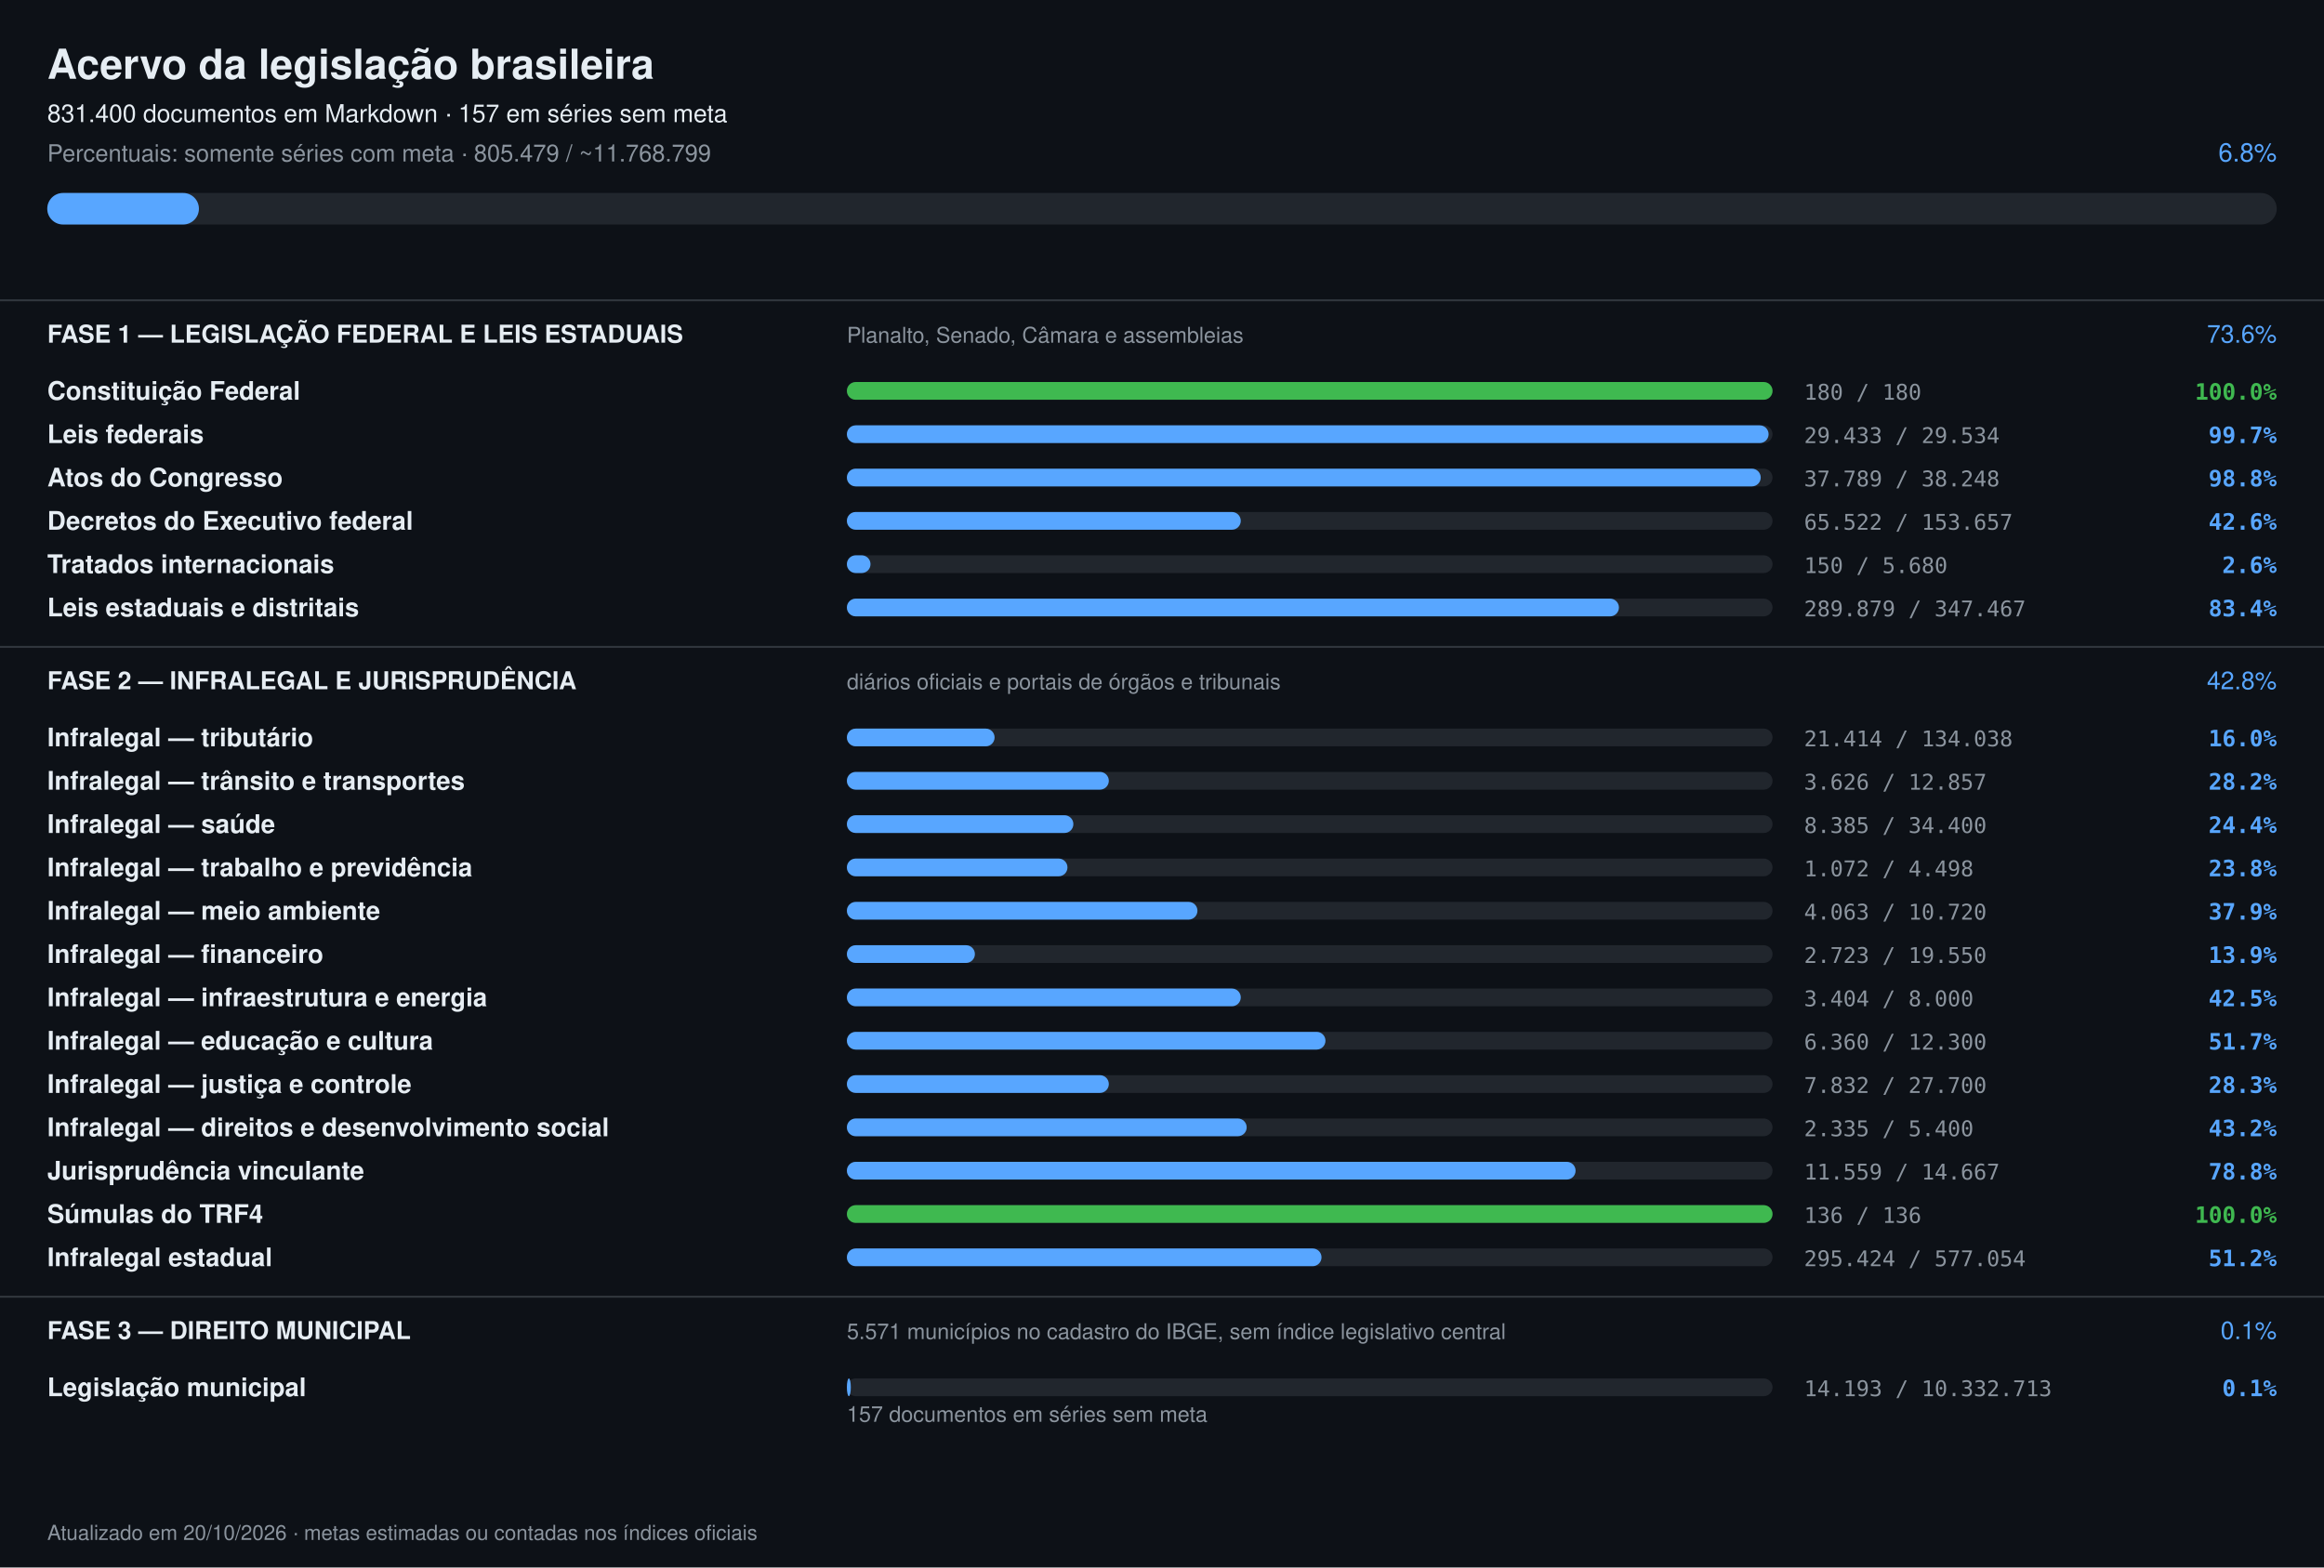
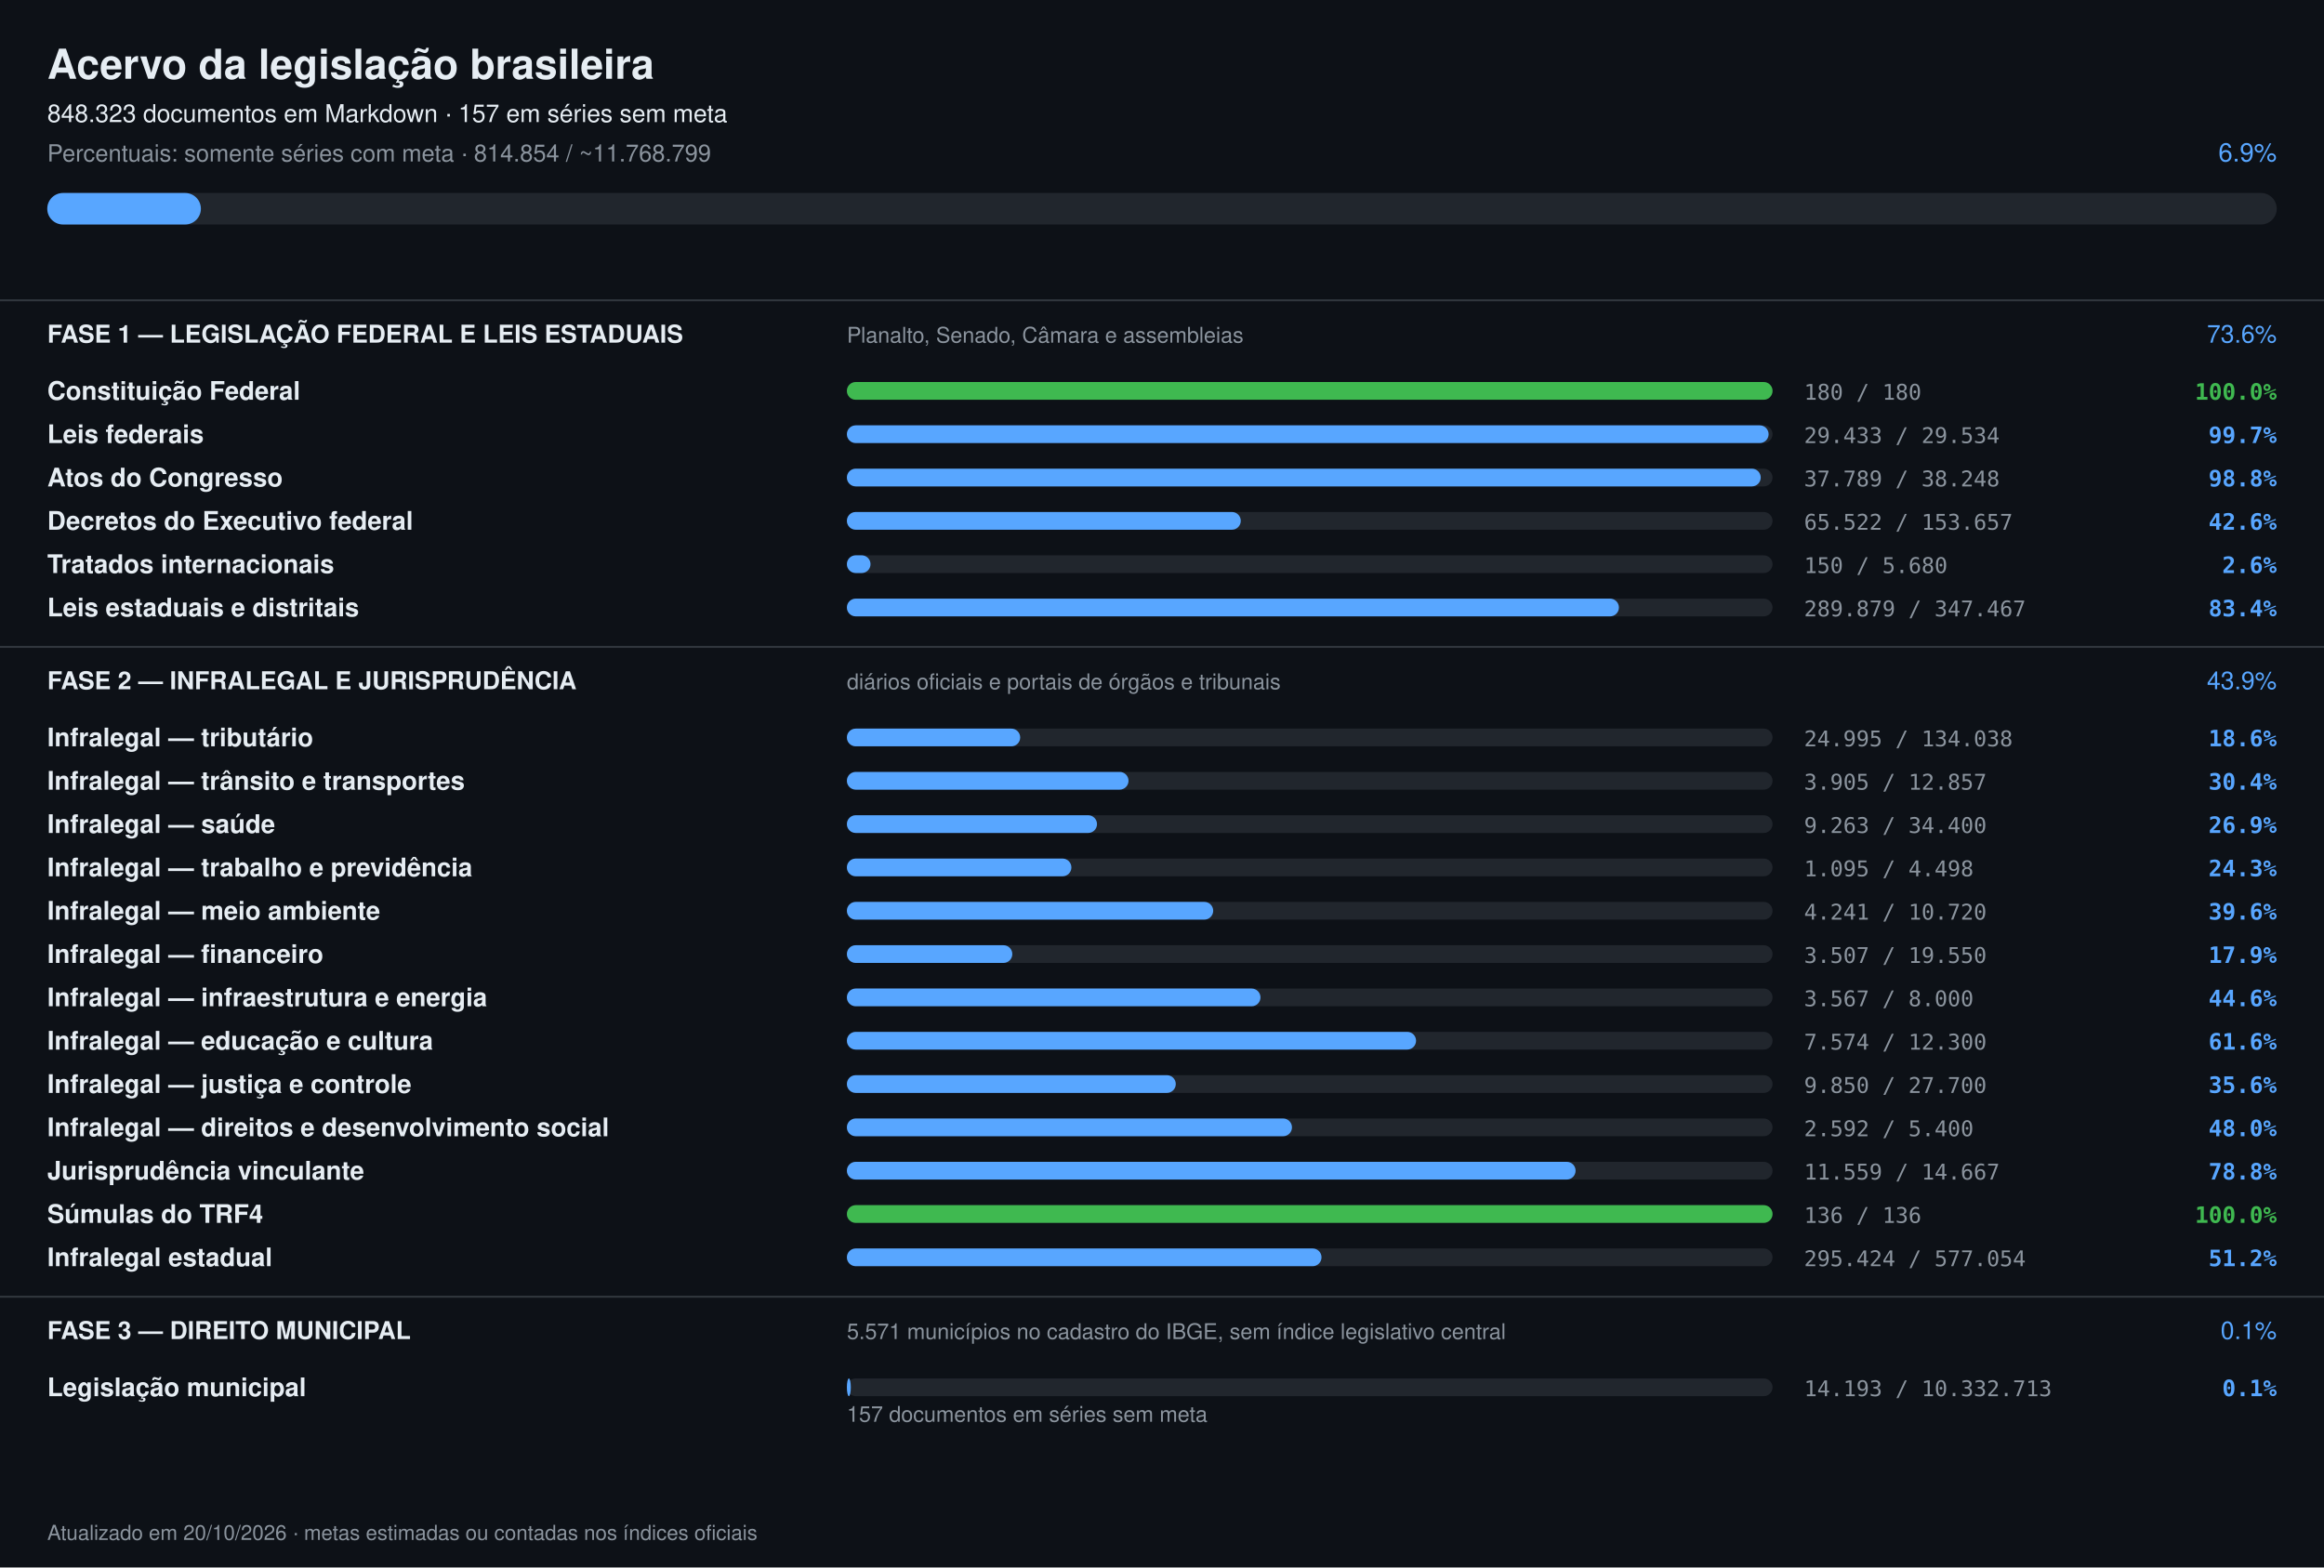
<svg xmlns="http://www.w3.org/2000/svg" width="1180" height="796" viewBox="0 0 1180 796" font-family="-apple-system,Segoe UI,Helvetica,Arial,sans-serif">
  <rect width="1180" height="796" fill="#0d1117" />
  <text x="24" y="40" font-size="21" font-weight="700" fill="#e6edf3">Acervo da legislação brasileira</text>
-   <text x="24" y="62" font-size="12.5" fill="#e6edf3">831.400 documentos em Markdown · 157 em séries sem meta</text>
-   <text x="24" y="82" font-size="12" fill="#8b949e">Percentuais: somente séries com meta · 805.479 / ~11.768.799</text>
-   <text x="1156" y="82" font-size="13" text-anchor="end" fill="#58a6ff">6.8%</text>
+   <text x="24" y="62" font-size="12.5" fill="#e6edf3">848.323 documentos em Markdown · 157 em séries sem meta</text>
+   <text x="24" y="82" font-size="12" fill="#8b949e">Percentuais: somente séries com meta · 814.854 / ~11.768.799</text>
+   <text x="1156" y="82" font-size="13" text-anchor="end" fill="#58a6ff">6.9%</text>
  <rect x="24" y="98" width="1132" height="16" rx="8" fill="#21262d" />
-   <rect x="24" y="98" width="77" height="16" rx="8" fill="#58a6ff" />
+   <rect x="24" y="98" width="78" height="16" rx="8" fill="#58a6ff" />
  <rect x="0" y="152" width="1180" height="1" fill="#30363d" />
  <text x="24" y="174" font-size="12.5" font-weight="700" fill="#e6edf3">FASE 1 — LEGISLAÇÃO FEDERAL E LEIS ESTADUAIS</text>
  <text x="430" y="174" font-size="11" fill="#8b949e">Planalto, Senado, Câmara e assembleias</text>
  <text x="1156" y="174" font-size="12.5" text-anchor="end" fill="#58a6ff">73.6%</text>
  <text x="24" y="203" font-size="13" font-weight="600" fill="#e6edf3">Constituição Federal</text>
  <rect x="430" y="194" width="470" height="9" rx="4.5" fill="#21262d" />
  <rect x="430" y="194" width="470" height="9" rx="4.5" fill="#3fb950" />
  <text x="916" y="203" font-size="11" fill="#8b949e" font-family="ui-monospace,monospace">180 / 180</text>
  <text x="1156" y="203" font-size="11.5" text-anchor="end" font-weight="600" fill="#3fb950" font-family="ui-monospace,monospace">100.0%</text>
  <text x="24" y="225" font-size="13" font-weight="600" fill="#e6edf3">Leis federais</text>
  <rect x="430" y="216" width="470" height="9" rx="4.5" fill="#21262d" />
  <rect x="430" y="216" width="468" height="9" rx="4.5" fill="#58a6ff" />
  <text x="916" y="225" font-size="11" fill="#8b949e" font-family="ui-monospace,monospace">29.433 / 29.534</text>
  <text x="1156" y="225" font-size="11.5" text-anchor="end" font-weight="600" fill="#58a6ff" font-family="ui-monospace,monospace">99.7%</text>
  <text x="24" y="247" font-size="13" font-weight="600" fill="#e6edf3">Atos do Congresso</text>
  <rect x="430" y="238" width="470" height="9" rx="4.5" fill="#21262d" />
  <rect x="430" y="238" width="464" height="9" rx="4.5" fill="#58a6ff" />
  <text x="916" y="247" font-size="11" fill="#8b949e" font-family="ui-monospace,monospace">37.789 / 38.248</text>
  <text x="1156" y="247" font-size="11.5" text-anchor="end" font-weight="600" fill="#58a6ff" font-family="ui-monospace,monospace">98.8%</text>
  <text x="24" y="269" font-size="13" font-weight="600" fill="#e6edf3">Decretos do Executivo federal</text>
  <rect x="430" y="260" width="470" height="9" rx="4.5" fill="#21262d" />
  <rect x="430" y="260" width="200" height="9" rx="4.5" fill="#58a6ff" />
  <text x="916" y="269" font-size="11" fill="#8b949e" font-family="ui-monospace,monospace">65.522 / 153.657</text>
  <text x="1156" y="269" font-size="11.5" text-anchor="end" font-weight="600" fill="#58a6ff" font-family="ui-monospace,monospace">42.6%</text>
  <text x="24" y="291" font-size="13" font-weight="600" fill="#e6edf3">Tratados internacionais</text>
  <rect x="430" y="282" width="470" height="9" rx="4.5" fill="#21262d" />
  <rect x="430" y="282" width="12" height="9" rx="4.5" fill="#58a6ff" />
  <text x="916" y="291" font-size="11" fill="#8b949e" font-family="ui-monospace,monospace">150 / 5.680</text>
  <text x="1156" y="291" font-size="11.5" text-anchor="end" font-weight="600" fill="#58a6ff" font-family="ui-monospace,monospace">2.6%</text>
  <text x="24" y="313" font-size="13" font-weight="600" fill="#e6edf3">Leis estaduais e distritais</text>
  <rect x="430" y="304" width="470" height="9" rx="4.5" fill="#21262d" />
  <rect x="430" y="304" width="392" height="9" rx="4.5" fill="#58a6ff" />
  <text x="916" y="313" font-size="11" fill="#8b949e" font-family="ui-monospace,monospace">289.879 / 347.467</text>
  <text x="1156" y="313" font-size="11.5" text-anchor="end" font-weight="600" fill="#58a6ff" font-family="ui-monospace,monospace">83.4%</text>
  <rect x="0" y="328" width="1180" height="1" fill="#30363d" />
  <text x="24" y="350" font-size="12.5" font-weight="700" fill="#e6edf3">FASE 2 — INFRALEGAL E JURISPRUDÊNCIA</text>
  <text x="430" y="350" font-size="11" fill="#8b949e">diários oficiais e portais de órgãos e tribunais</text>
-   <text x="1156" y="350" font-size="12.5" text-anchor="end" fill="#58a6ff">42.8%</text>
+   <text x="1156" y="350" font-size="12.5" text-anchor="end" fill="#58a6ff">43.9%</text>
  <text x="24" y="379" font-size="13" font-weight="600" fill="#e6edf3">Infralegal — tributário</text>
  <rect x="430" y="370" width="470" height="9" rx="4.5" fill="#21262d" />
-   <rect x="430" y="370" width="75" height="9" rx="4.5" fill="#58a6ff" />
-   <text x="916" y="379" font-size="11" fill="#8b949e" font-family="ui-monospace,monospace">21.414 / 134.038</text>
-   <text x="1156" y="379" font-size="11.5" text-anchor="end" font-weight="600" fill="#58a6ff" font-family="ui-monospace,monospace">16.0%</text>
+   <rect x="430" y="370" width="88" height="9" rx="4.5" fill="#58a6ff" />
+   <text x="916" y="379" font-size="11" fill="#8b949e" font-family="ui-monospace,monospace">24.995 / 134.038</text>
+   <text x="1156" y="379" font-size="11.5" text-anchor="end" font-weight="600" fill="#58a6ff" font-family="ui-monospace,monospace">18.6%</text>
  <text x="24" y="401" font-size="13" font-weight="600" fill="#e6edf3">Infralegal — trânsito e transportes</text>
  <rect x="430" y="392" width="470" height="9" rx="4.5" fill="#21262d" />
-   <rect x="430" y="392" width="133" height="9" rx="4.5" fill="#58a6ff" />
-   <text x="916" y="401" font-size="11" fill="#8b949e" font-family="ui-monospace,monospace">3.626 / 12.857</text>
-   <text x="1156" y="401" font-size="11.5" text-anchor="end" font-weight="600" fill="#58a6ff" font-family="ui-monospace,monospace">28.2%</text>
+   <rect x="430" y="392" width="143" height="9" rx="4.5" fill="#58a6ff" />
+   <text x="916" y="401" font-size="11" fill="#8b949e" font-family="ui-monospace,monospace">3.905 / 12.857</text>
+   <text x="1156" y="401" font-size="11.5" text-anchor="end" font-weight="600" fill="#58a6ff" font-family="ui-monospace,monospace">30.4%</text>
  <text x="24" y="423" font-size="13" font-weight="600" fill="#e6edf3">Infralegal — saúde</text>
  <rect x="430" y="414" width="470" height="9" rx="4.5" fill="#21262d" />
-   <rect x="430" y="414" width="115" height="9" rx="4.5" fill="#58a6ff" />
-   <text x="916" y="423" font-size="11" fill="#8b949e" font-family="ui-monospace,monospace">8.385 / 34.400</text>
-   <text x="1156" y="423" font-size="11.5" text-anchor="end" font-weight="600" fill="#58a6ff" font-family="ui-monospace,monospace">24.4%</text>
+   <rect x="430" y="414" width="127" height="9" rx="4.5" fill="#58a6ff" />
+   <text x="916" y="423" font-size="11" fill="#8b949e" font-family="ui-monospace,monospace">9.263 / 34.400</text>
+   <text x="1156" y="423" font-size="11.5" text-anchor="end" font-weight="600" fill="#58a6ff" font-family="ui-monospace,monospace">26.9%</text>
  <text x="24" y="445" font-size="13" font-weight="600" fill="#e6edf3">Infralegal — trabalho e previdência</text>
  <rect x="430" y="436" width="470" height="9" rx="4.5" fill="#21262d" />
-   <rect x="430" y="436" width="112" height="9" rx="4.5" fill="#58a6ff" />
-   <text x="916" y="445" font-size="11" fill="#8b949e" font-family="ui-monospace,monospace">1.072 / 4.498</text>
-   <text x="1156" y="445" font-size="11.5" text-anchor="end" font-weight="600" fill="#58a6ff" font-family="ui-monospace,monospace">23.8%</text>
+   <rect x="430" y="436" width="114" height="9" rx="4.5" fill="#58a6ff" />
+   <text x="916" y="445" font-size="11" fill="#8b949e" font-family="ui-monospace,monospace">1.095 / 4.498</text>
+   <text x="1156" y="445" font-size="11.5" text-anchor="end" font-weight="600" fill="#58a6ff" font-family="ui-monospace,monospace">24.3%</text>
  <text x="24" y="467" font-size="13" font-weight="600" fill="#e6edf3">Infralegal — meio ambiente</text>
  <rect x="430" y="458" width="470" height="9" rx="4.5" fill="#21262d" />
-   <rect x="430" y="458" width="178" height="9" rx="4.5" fill="#58a6ff" />
-   <text x="916" y="467" font-size="11" fill="#8b949e" font-family="ui-monospace,monospace">4.063 / 10.720</text>
-   <text x="1156" y="467" font-size="11.5" text-anchor="end" font-weight="600" fill="#58a6ff" font-family="ui-monospace,monospace">37.9%</text>
+   <rect x="430" y="458" width="186" height="9" rx="4.5" fill="#58a6ff" />
+   <text x="916" y="467" font-size="11" fill="#8b949e" font-family="ui-monospace,monospace">4.241 / 10.720</text>
+   <text x="1156" y="467" font-size="11.5" text-anchor="end" font-weight="600" fill="#58a6ff" font-family="ui-monospace,monospace">39.6%</text>
  <text x="24" y="489" font-size="13" font-weight="600" fill="#e6edf3">Infralegal — financeiro</text>
  <rect x="430" y="480" width="470" height="9" rx="4.5" fill="#21262d" />
-   <rect x="430" y="480" width="65" height="9" rx="4.5" fill="#58a6ff" />
-   <text x="916" y="489" font-size="11" fill="#8b949e" font-family="ui-monospace,monospace">2.723 / 19.550</text>
-   <text x="1156" y="489" font-size="11.5" text-anchor="end" font-weight="600" fill="#58a6ff" font-family="ui-monospace,monospace">13.9%</text>
+   <rect x="430" y="480" width="84" height="9" rx="4.5" fill="#58a6ff" />
+   <text x="916" y="489" font-size="11" fill="#8b949e" font-family="ui-monospace,monospace">3.507 / 19.550</text>
+   <text x="1156" y="489" font-size="11.5" text-anchor="end" font-weight="600" fill="#58a6ff" font-family="ui-monospace,monospace">17.9%</text>
  <text x="24" y="511" font-size="13" font-weight="600" fill="#e6edf3">Infralegal — infraestrutura e energia</text>
  <rect x="430" y="502" width="470" height="9" rx="4.5" fill="#21262d" />
-   <rect x="430" y="502" width="200" height="9" rx="4.5" fill="#58a6ff" />
-   <text x="916" y="511" font-size="11" fill="#8b949e" font-family="ui-monospace,monospace">3.404 / 8.000</text>
-   <text x="1156" y="511" font-size="11.5" text-anchor="end" font-weight="600" fill="#58a6ff" font-family="ui-monospace,monospace">42.5%</text>
+   <rect x="430" y="502" width="210" height="9" rx="4.5" fill="#58a6ff" />
+   <text x="916" y="511" font-size="11" fill="#8b949e" font-family="ui-monospace,monospace">3.567 / 8.000</text>
+   <text x="1156" y="511" font-size="11.5" text-anchor="end" font-weight="600" fill="#58a6ff" font-family="ui-monospace,monospace">44.6%</text>
  <text x="24" y="533" font-size="13" font-weight="600" fill="#e6edf3">Infralegal — educação e cultura</text>
  <rect x="430" y="524" width="470" height="9" rx="4.5" fill="#21262d" />
-   <rect x="430" y="524" width="243" height="9" rx="4.5" fill="#58a6ff" />
-   <text x="916" y="533" font-size="11" fill="#8b949e" font-family="ui-monospace,monospace">6.360 / 12.300</text>
-   <text x="1156" y="533" font-size="11.5" text-anchor="end" font-weight="600" fill="#58a6ff" font-family="ui-monospace,monospace">51.7%</text>
+   <rect x="430" y="524" width="289" height="9" rx="4.5" fill="#58a6ff" />
+   <text x="916" y="533" font-size="11" fill="#8b949e" font-family="ui-monospace,monospace">7.574 / 12.300</text>
+   <text x="1156" y="533" font-size="11.5" text-anchor="end" font-weight="600" fill="#58a6ff" font-family="ui-monospace,monospace">61.6%</text>
  <text x="24" y="555" font-size="13" font-weight="600" fill="#e6edf3">Infralegal — justiça e controle</text>
  <rect x="430" y="546" width="470" height="9" rx="4.5" fill="#21262d" />
-   <rect x="430" y="546" width="133" height="9" rx="4.5" fill="#58a6ff" />
-   <text x="916" y="555" font-size="11" fill="#8b949e" font-family="ui-monospace,monospace">7.832 / 27.700</text>
-   <text x="1156" y="555" font-size="11.5" text-anchor="end" font-weight="600" fill="#58a6ff" font-family="ui-monospace,monospace">28.3%</text>
+   <rect x="430" y="546" width="167" height="9" rx="4.5" fill="#58a6ff" />
+   <text x="916" y="555" font-size="11" fill="#8b949e" font-family="ui-monospace,monospace">9.850 / 27.700</text>
+   <text x="1156" y="555" font-size="11.5" text-anchor="end" font-weight="600" fill="#58a6ff" font-family="ui-monospace,monospace">35.6%</text>
  <text x="24" y="577" font-size="13" font-weight="600" fill="#e6edf3">Infralegal — direitos e desenvolvimento social</text>
  <rect x="430" y="568" width="470" height="9" rx="4.5" fill="#21262d" />
-   <rect x="430" y="568" width="203" height="9" rx="4.5" fill="#58a6ff" />
-   <text x="916" y="577" font-size="11" fill="#8b949e" font-family="ui-monospace,monospace">2.335 / 5.400</text>
-   <text x="1156" y="577" font-size="11.5" text-anchor="end" font-weight="600" fill="#58a6ff" font-family="ui-monospace,monospace">43.2%</text>
+   <rect x="430" y="568" width="226" height="9" rx="4.5" fill="#58a6ff" />
+   <text x="916" y="577" font-size="11" fill="#8b949e" font-family="ui-monospace,monospace">2.592 / 5.400</text>
+   <text x="1156" y="577" font-size="11.5" text-anchor="end" font-weight="600" fill="#58a6ff" font-family="ui-monospace,monospace">48.0%</text>
  <text x="24" y="599" font-size="13" font-weight="600" fill="#e6edf3">Jurisprudência vinculante</text>
  <rect x="430" y="590" width="470" height="9" rx="4.5" fill="#21262d" />
  <rect x="430" y="590" width="370" height="9" rx="4.5" fill="#58a6ff" />
  <text x="916" y="599" font-size="11" fill="#8b949e" font-family="ui-monospace,monospace">11.559 / 14.667</text>
  <text x="1156" y="599" font-size="11.5" text-anchor="end" font-weight="600" fill="#58a6ff" font-family="ui-monospace,monospace">78.8%</text>
  <text x="24" y="621" font-size="13" font-weight="600" fill="#e6edf3">Súmulas do TRF4</text>
  <rect x="430" y="612" width="470" height="9" rx="4.5" fill="#21262d" />
  <rect x="430" y="612" width="470" height="9" rx="4.5" fill="#3fb950" />
  <text x="916" y="621" font-size="11" fill="#8b949e" font-family="ui-monospace,monospace">136 / 136</text>
  <text x="1156" y="621" font-size="11.5" text-anchor="end" font-weight="600" fill="#3fb950" font-family="ui-monospace,monospace">100.0%</text>
  <text x="24" y="643" font-size="13" font-weight="600" fill="#e6edf3">Infralegal estadual</text>
  <rect x="430" y="634" width="470" height="9" rx="4.5" fill="#21262d" />
  <rect x="430" y="634" width="241" height="9" rx="4.5" fill="#58a6ff" />
  <text x="916" y="643" font-size="11" fill="#8b949e" font-family="ui-monospace,monospace">295.424 / 577.054</text>
  <text x="1156" y="643" font-size="11.5" text-anchor="end" font-weight="600" fill="#58a6ff" font-family="ui-monospace,monospace">51.2%</text>
  <rect x="0" y="658" width="1180" height="1" fill="#30363d" />
  <text x="24" y="680" font-size="12.5" font-weight="700" fill="#e6edf3">FASE 3 — DIREITO MUNICIPAL</text>
  <text x="430" y="680" font-size="11" fill="#8b949e">5.571 municípios no cadastro do IBGE, sem índice legislativo central</text>
  <text x="1156" y="680" font-size="12.5" text-anchor="end" fill="#58a6ff">0.1%</text>
  <text x="24" y="709" font-size="13" font-weight="600" fill="#e6edf3">Legislação municipal</text>
  <rect x="430" y="700" width="470" height="9" rx="4.5" fill="#21262d" />
  <rect x="430" y="700" width="2" height="9" rx="4.5" fill="#58a6ff" />
  <text x="916" y="709" font-size="11" fill="#8b949e" font-family="ui-monospace,monospace">14.193 / 10.332.713</text>
  <text x="1156" y="709" font-size="11.5" text-anchor="end" font-weight="600" fill="#58a6ff" font-family="ui-monospace,monospace">0.1%</text>
  <text x="430" y="722" font-size="11" fill="#8b949e">157 documentos em séries sem meta</text>
  <text x="24" y="782" font-size="10.5" fill="#8b949e">Atualizado em 20/10/2026 · metas estimadas ou contadas nos índices oficiais</text>
</svg>
